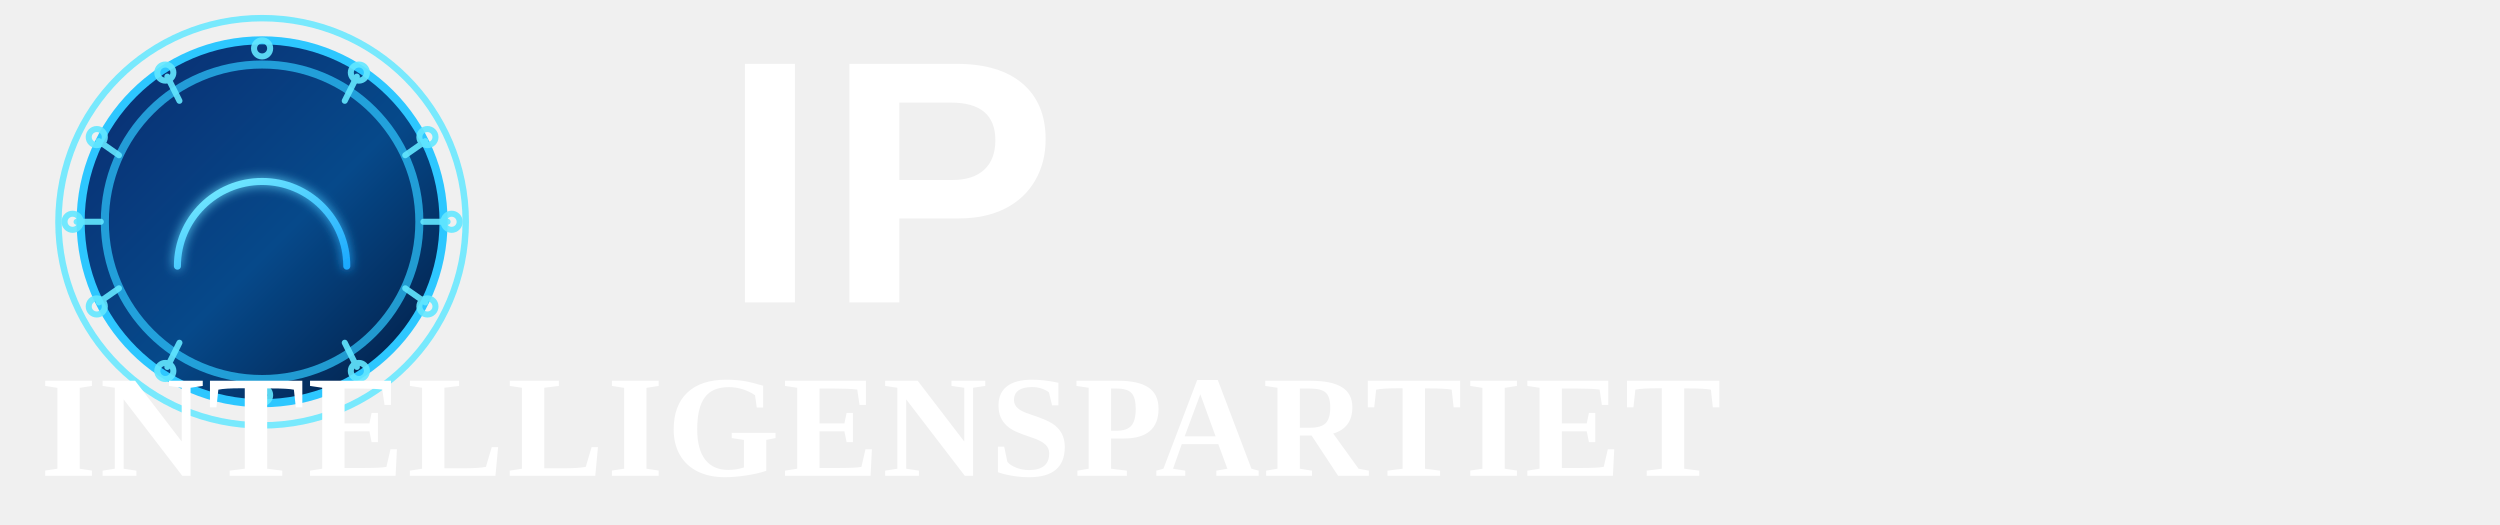
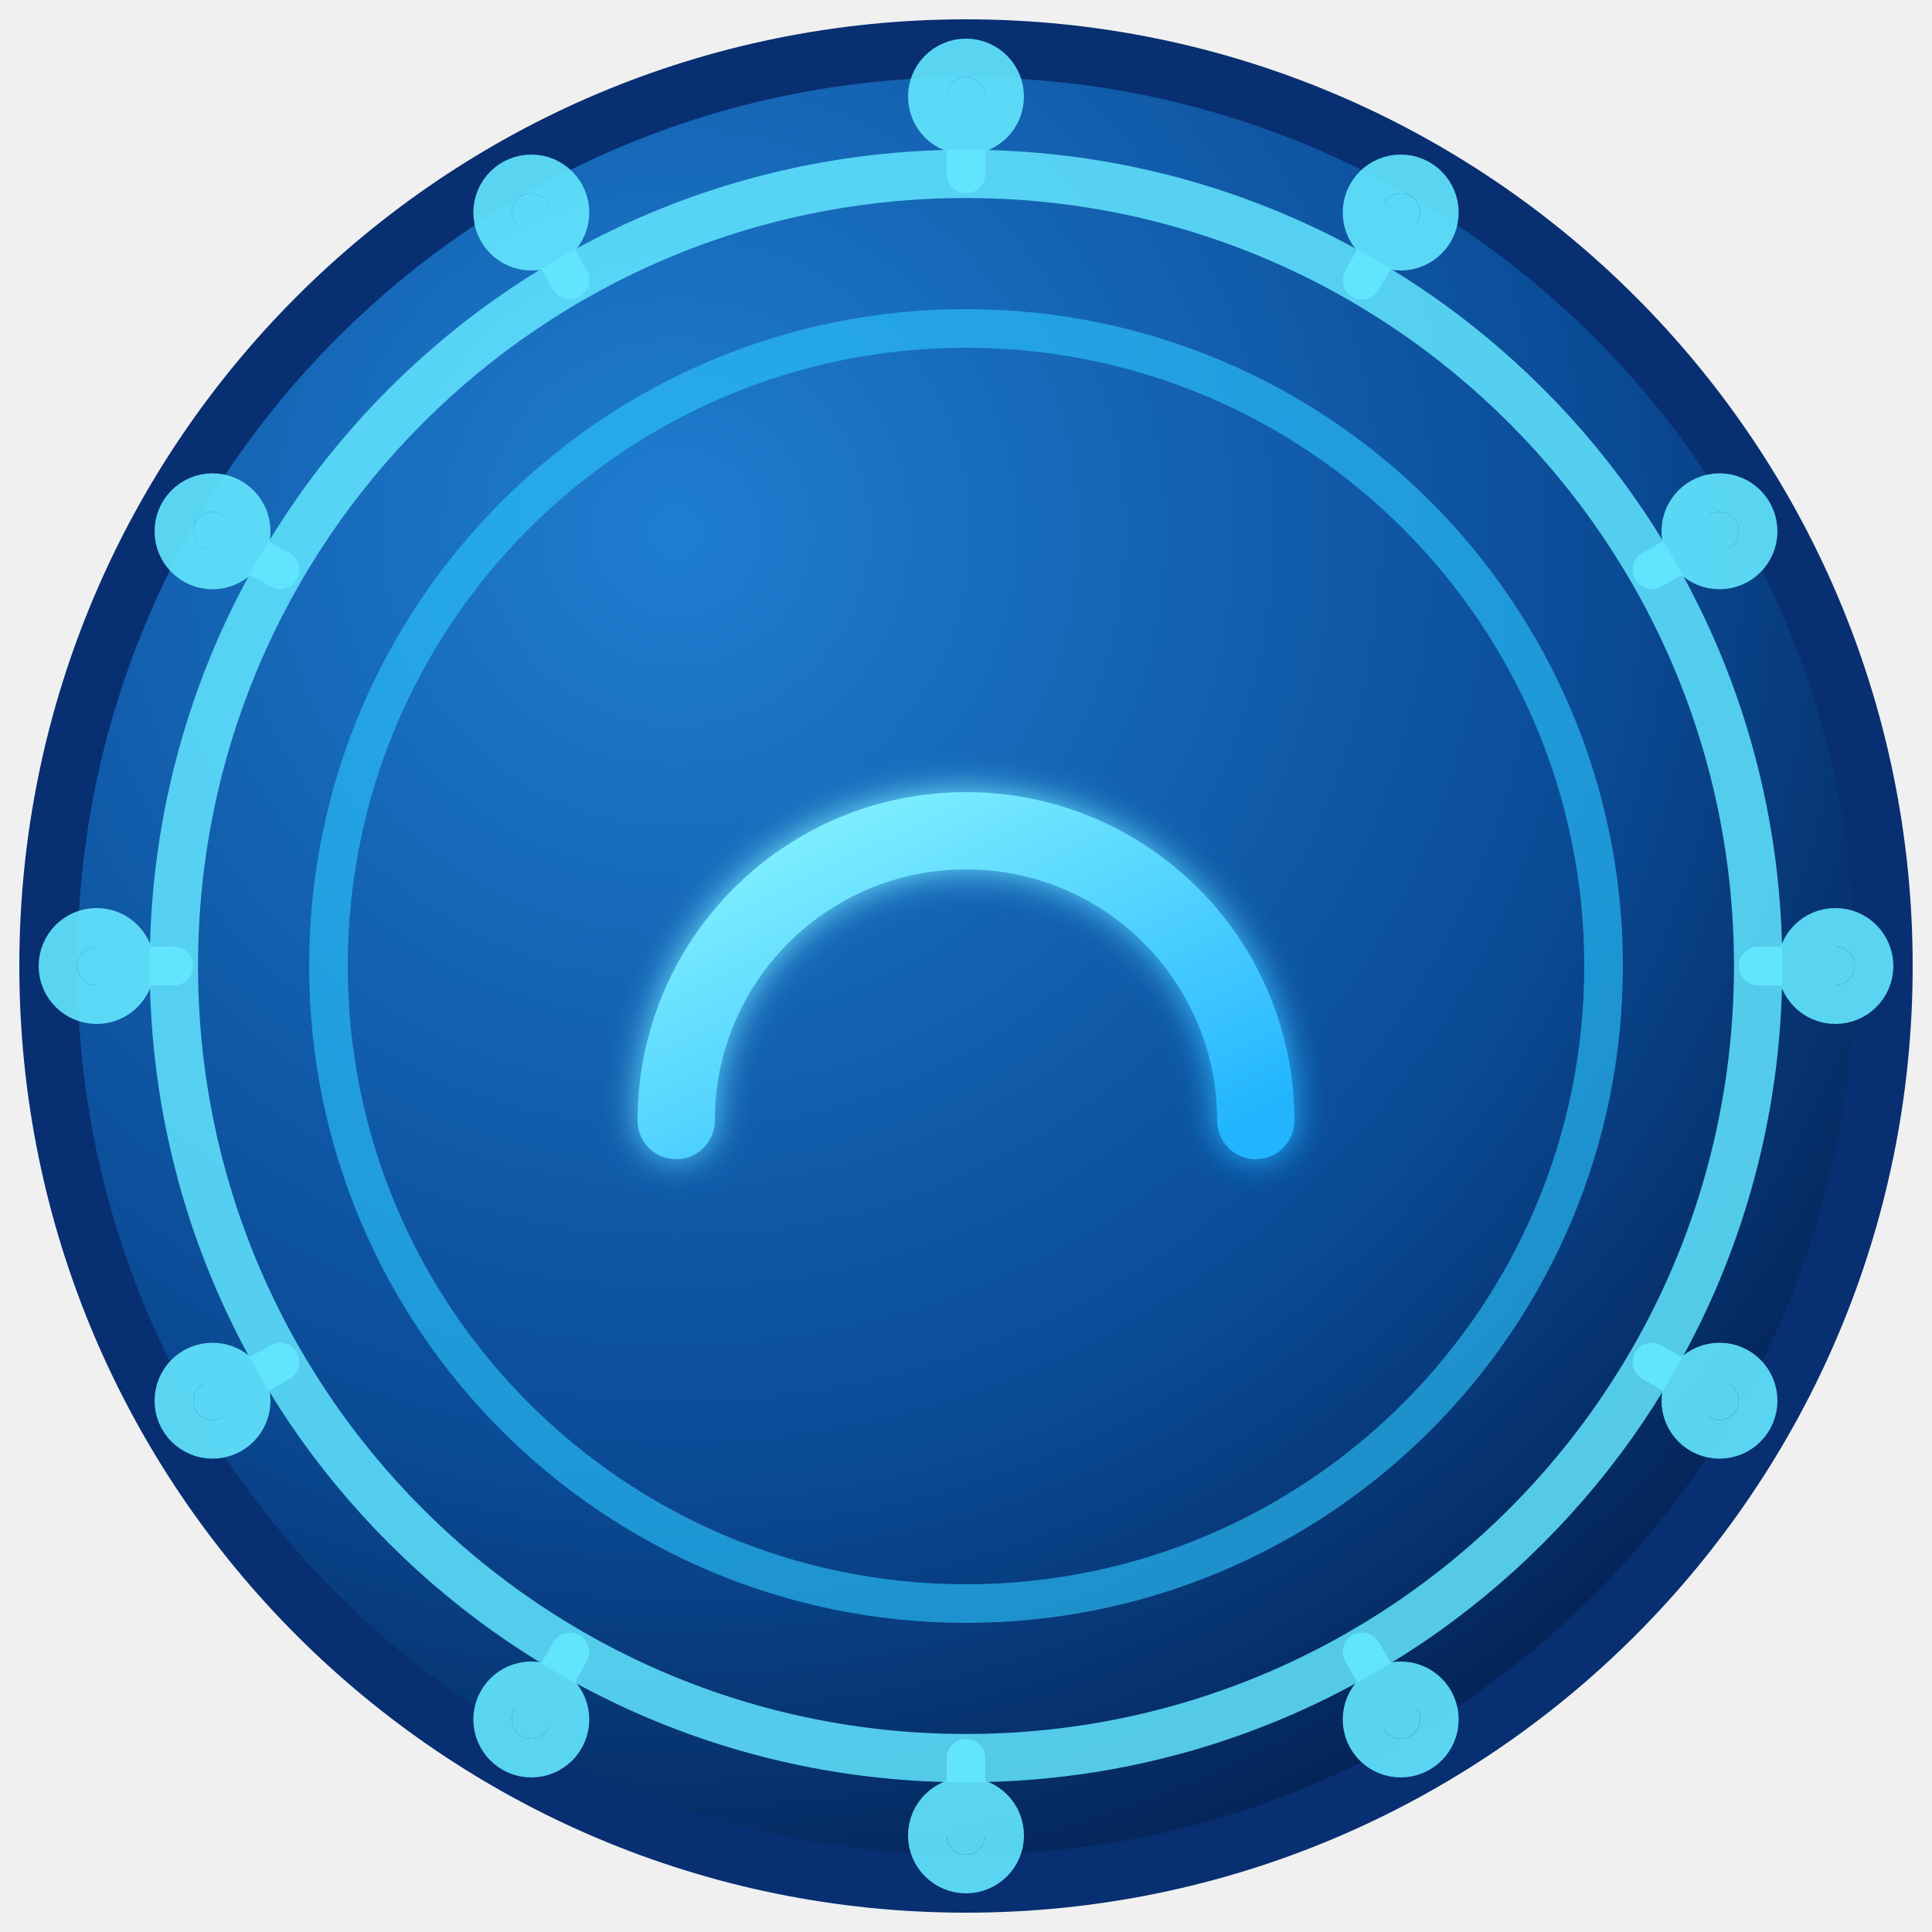
- <svg xmlns="http://www.w3.org/2000/svg" viewBox="0 0 1240 260" role="img" aria-labelledby="title desc">
+ <svg xmlns="http://www.w3.org/2000/svg" viewBox="0 0 200 200" role="img" aria-labelledby="title desc">
  <defs>
-     <linearGradient id="coreFill" x1="0%" y1="0%" x2="100%" y2="100%">
-       <stop offset="0%" stop-color="#0a2b6f" />
-       <stop offset="55%" stop-color="#06498a" />
-       <stop offset="100%" stop-color="#02183d" />
+     <radialGradient id="bg" cx="34%" cy="26%" r="85%">
+       <stop offset="0%" stop-color="#1f7ed1" />
+       <stop offset="62%" stop-color="#0a4a95" />
+       <stop offset="100%" stop-color="#031a47" />
+     </radialGradient>
+     <linearGradient id="neon" x1="0%" y1="0%" x2="100%" y2="100%">
+       <stop offset="0%" stop-color="#88f5ff" />
+       <stop offset="100%" stop-color="#22b4ff" />
    </linearGradient>
-     <linearGradient id="neonLine" x1="0%" y1="0%" x2="100%" y2="100%">
-       <stop offset="0%" stop-color="#7ef1ff" />
-       <stop offset="100%" stop-color="#1ba9ff" />
-     </linearGradient>
-     <filter id="glow" x="-25%" y="-25%" width="150%" height="150%">
-       <feGaussianBlur stdDeviation="2.6" result="blur" />
+     <filter id="glow" x="-35%" y="-35%" width="170%" height="170%">
+       <feGaussianBlur stdDeviation="1.8" result="blur" />
      <feMerge>
        <feMergeNode in="blur" />
        <feMergeNode in="SourceGraphic" />
      </feMerge>
    </filter>
  </defs>
-   <g transform="translate(18 0)">
-     <circle cx="112" cy="110" r="90" fill="url(#coreFill)" stroke="#2dc7ff" stroke-width="4" />
-     <circle cx="112" cy="110" r="101" fill="none" stroke="#63e7ff" stroke-width="3.2" opacity="0.85" />
-     <circle cx="112" cy="110" r="78" fill="none" stroke="#2ec8ff" stroke-width="4" opacity="0.7" />
-     <g stroke="url(#neonLine)" stroke-width="3.5" stroke-linecap="round" fill="none" filter="url(#glow)">
-       <path d="M112 52 V82" />
-       <path d="M70 132 A42 42 0 1 1 154 132" />
-     </g>
-     <g stroke="#63e7ff" stroke-width="3" stroke-linecap="round" fill="none" opacity="0.9">
-       <path d="M20 110 H32" />
-       <path d="M31 70 L41 77" />
-       <path d="M65 38 L71 50" />
-       <path d="M159 38 L153 50" />
-       <path d="M193 70 L183 77" />
-       <path d="M204 110 H192" />
-       <path d="M193 150 L183 143" />
-       <path d="M159 182 L153 170" />
-       <path d="M65 182 L71 170" />
-       <path d="M31 150 L41 143" />
-       <circle cx="18" cy="110" r="4" />
-       <circle cx="30" cy="68" r="4" />
-       <circle cx="64" cy="36" r="4" />
-       <circle cx="112" cy="24" r="4" />
-       <circle cx="160" cy="36" r="4" />
-       <circle cx="194" cy="68" r="4" />
-       <circle cx="206" cy="110" r="4" />
-       <circle cx="194" cy="152" r="4" />
-       <circle cx="160" cy="184" r="4" />
-       <circle cx="112" cy="196" r="4" />
-       <circle cx="64" cy="184" r="4" />
-       <circle cx="30" cy="152" r="4" />
-     </g>
+   <circle cx="100" cy="100" r="95" fill="url(#bg)" stroke="#082f72" stroke-width="6" />
+   <circle cx="100" cy="100" r="82" fill="none" stroke="#61e5ff" stroke-width="5" opacity="0.85" />
+   <circle cx="100" cy="100" r="66" fill="none" stroke="#2cc6ff" stroke-width="4" opacity="0.62" />
+   <g stroke="#63e7ff" stroke-width="4" stroke-linecap="round" fill="none" opacity="0.9">
+     <path d="M100 10 V18" />
+     <path d="M145 22 L141 29" />
+     <path d="M178 55 L171 59" />
+     <path d="M190 100 H182" />
+     <path d="M178 145 L171 141" />
+     <path d="M145 178 L141 171" />
+     <path d="M100 190 V182" />
+     <path d="M55 178 L59 171" />
+     <path d="M22 145 L29 141" />
+     <path d="M10 100 H18" />
+     <path d="M22 55 L29 59" />
+     <path d="M55 22 L59 29" />
+     <circle cx="100" cy="10" r="4" />
+     <circle cx="145" cy="22" r="4" />
+     <circle cx="178" cy="55" r="4" />
+     <circle cx="190" cy="100" r="4" />
+     <circle cx="178" cy="145" r="4" />
+     <circle cx="145" cy="178" r="4" />
+     <circle cx="100" cy="190" r="4" />
+     <circle cx="55" cy="178" r="4" />
+     <circle cx="22" cy="145" r="4" />
+     <circle cx="10" cy="100" r="4" />
+     <circle cx="22" cy="55" r="4" />
+     <circle cx="55" cy="22" r="4" />
  </g>
-   <line x1="298" y1="34" x2="298" y2="188" stroke="url(#neonLine)" stroke-width="4.5" />
-   <text x="358" y="150" fill="#ffffff" font-family="Bebas Neue, Arial Black, Arial, sans-serif" font-size="172" font-weight="800" letter-spacing="4">IP</text>
-   <text x="20" y="236" fill="#ffffff" font-family="Source Sans 3, Arial, sans-serif" font-size="72" font-weight="900" letter-spacing="1.5">INTELLIGENSPARTIET</text>
+   <g stroke="url(#neon)" stroke-linecap="round" fill="none" filter="url(#glow)">
+     <path d="M70 116 A30 30 0 1 1 130 116" stroke-width="8" />
+     <path d="M100 66 V90" stroke-width="9" />
+   </g>
</svg>
